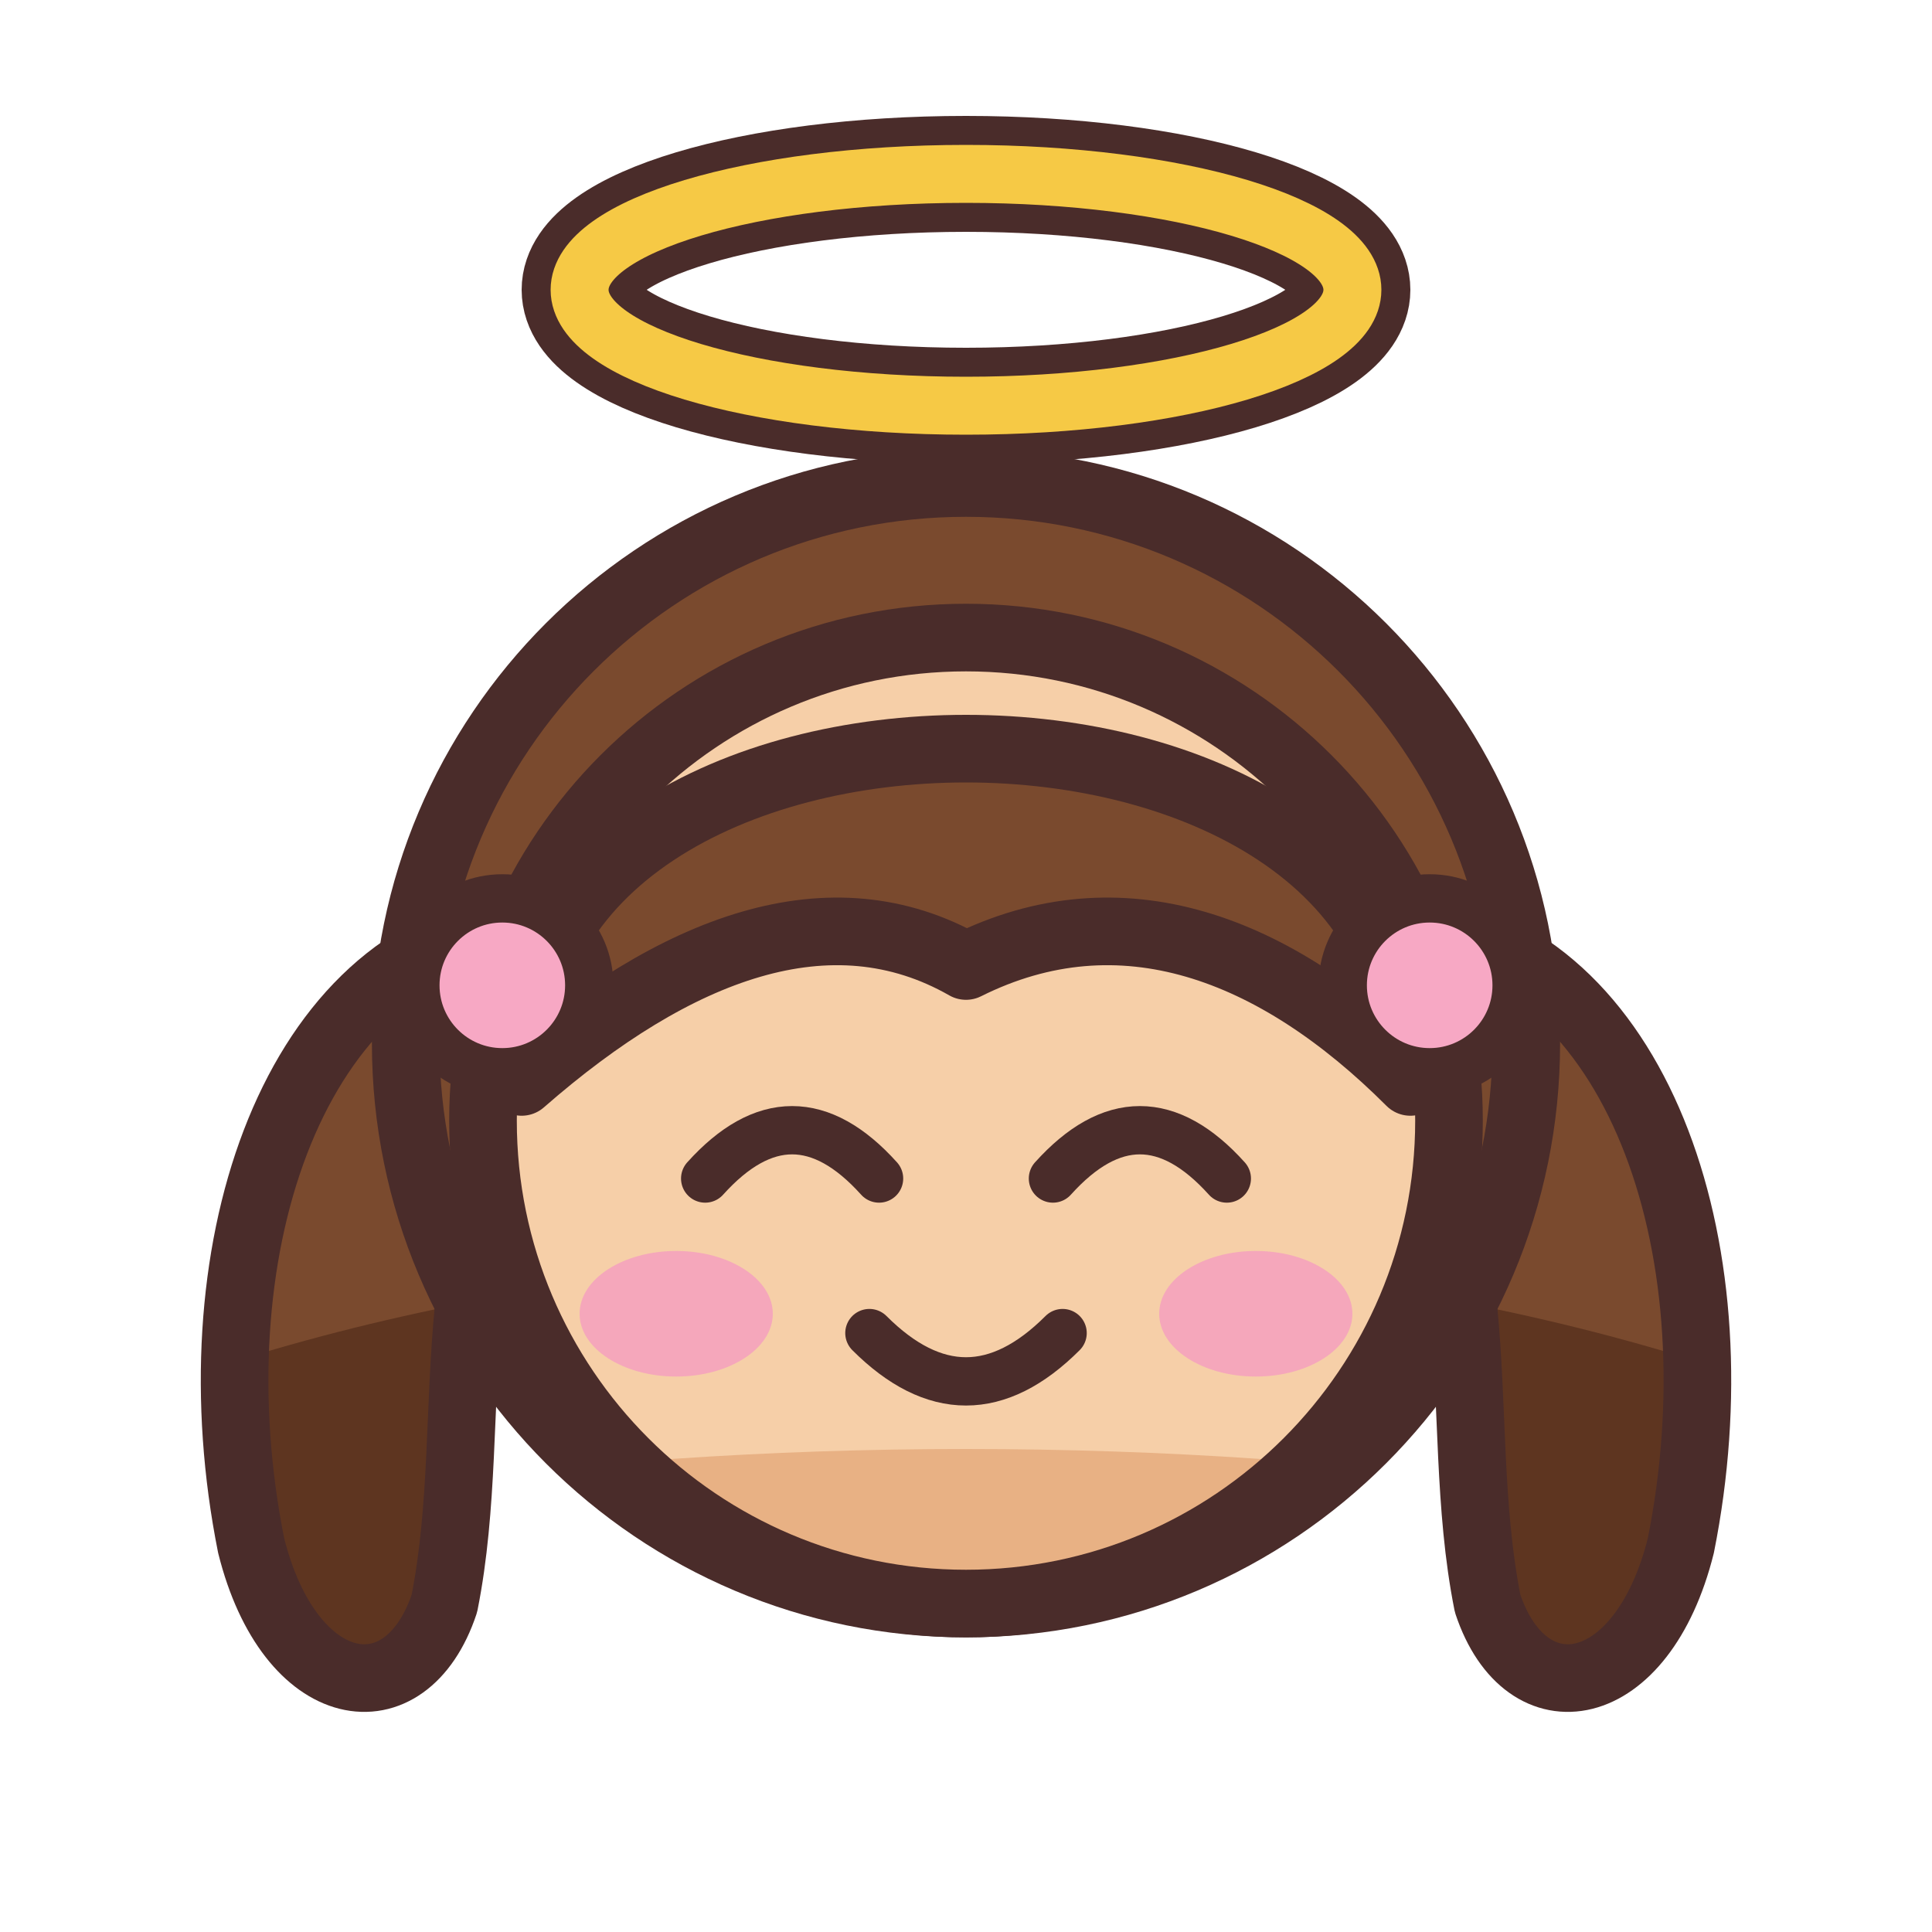
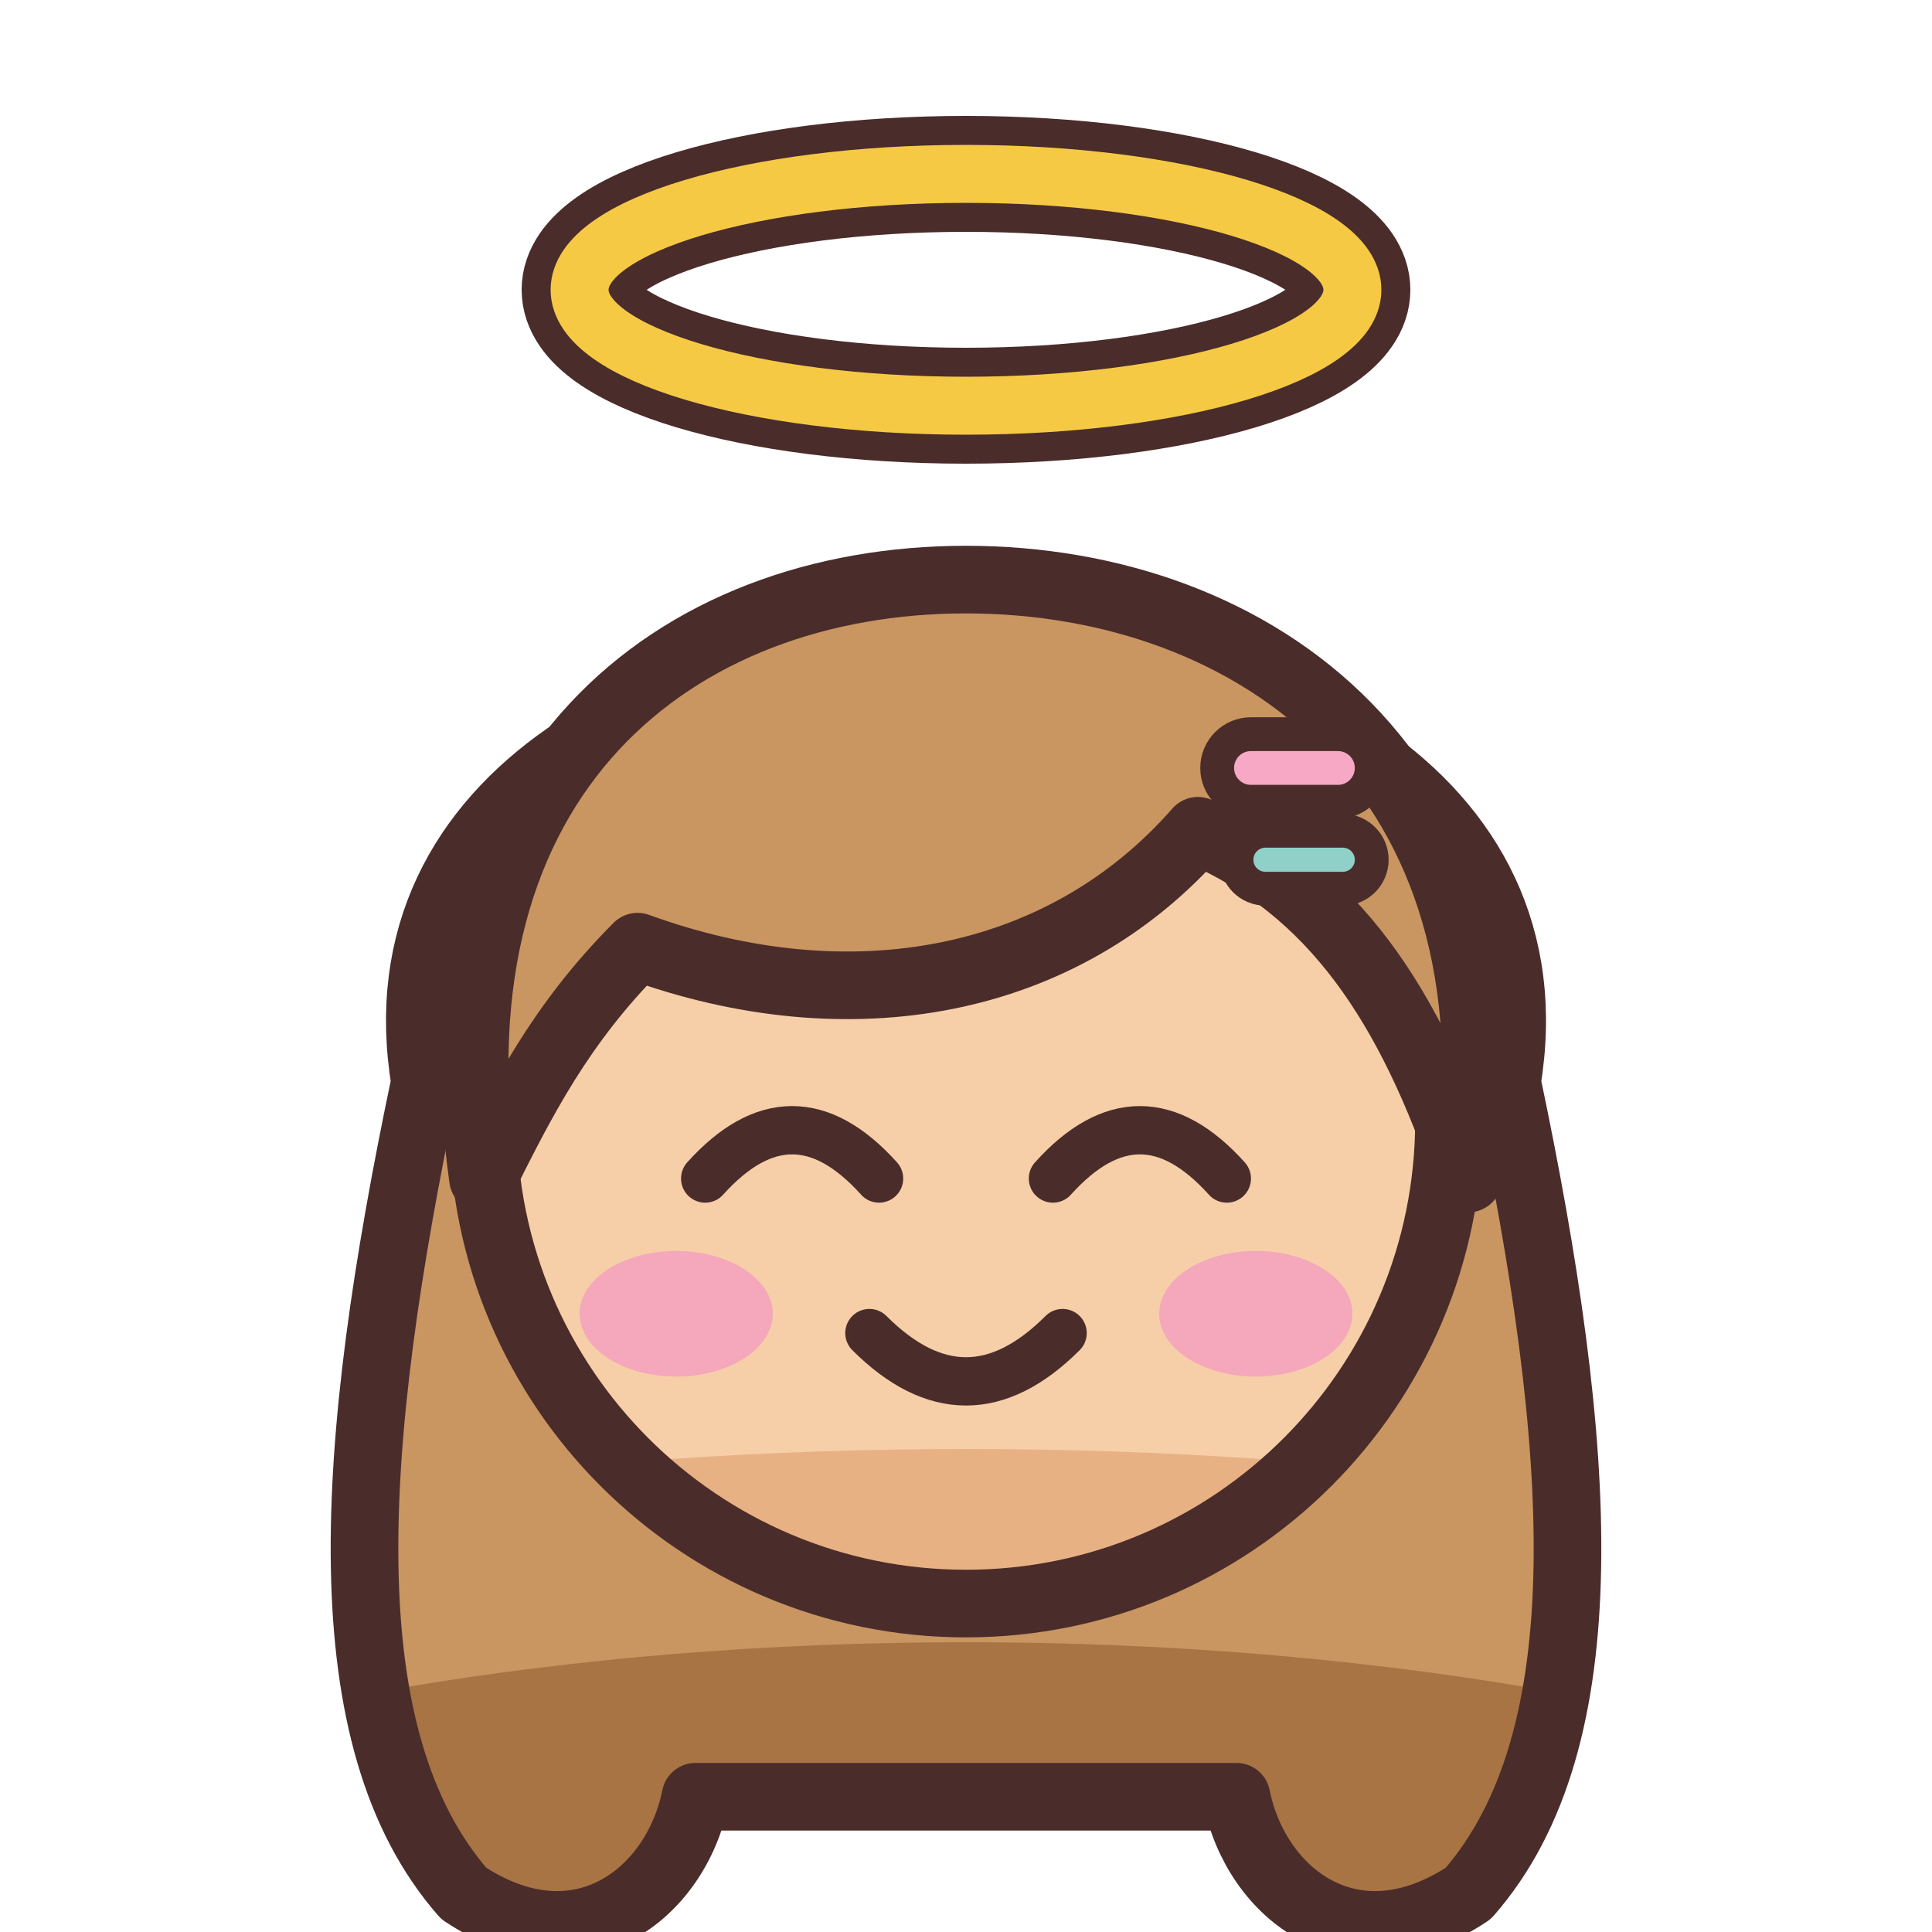
<svg xmlns="http://www.w3.org/2000/svg" viewBox="0 0 200 200">
-   <clipPath id="k595">
+   <clipPath id="k111">
    <path d="M60 28 a40 12 0 1 0 80 0 a40 12 0 1 0 -80 0Z" />
  </clipPath>
  <path d="M60 28 a40 12 0 1 0 80 0 a40 12 0 1 0 -80 0Z" fill="none" />
  <path d="M60 28 a40 12 0 1 0 80 0 a40 12 0 1 0 -80 0Z" fill="none" stroke="#4A2C2A" stroke-width="0" stroke-linejoin="round" />
  <path d="M60 30 a40 12 0 1 0 80 0 a40 12 0 1 0 -80 0Z" fill="none" stroke="#4A2C2A" stroke-width="12" stroke-linecap="round" stroke-linejoin="round" />
  <path d="M60 30 a40 12 0 1 0 80 0 a40 12 0 1 0 -80 0Z" fill="none" stroke="#F6C945" stroke-width="6" stroke-linecap="round" stroke-linejoin="round" />
-   <clipPath id="k596">
-     <path d="M52 96 C30 100 20 130 26 160 C30 176 42 178 46 166 C50 146 44 124 60 108Z" />
+   <clipPath id="k112">
+     <path d="M44 112 C34 52 166 52 156 112 C164 150 166 180 152 196 C140 204 130 196 128 186 L72 186 C70 196 60 204 48 196 C34 180 36 150 44 112Z" />
  </clipPath>
-   <path d="M52 96 C30 100 20 130 26 160 C30 176 42 178 46 166 C50 146 44 124 60 108Z" fill="#7A4A2E" />
-   <g clip-path="url(#k596)">
-     <ellipse cx="100" cy="210" rx="150" ry="80" fill="#5E3520" />
+   <path d="M44 112 C34 52 166 52 156 112 C164 150 166 180 152 196 C140 204 130 196 128 186 L72 186 C70 196 60 204 48 196 C34 180 36 150 44 112Z" fill="#C99561" />
+   <g clip-path="url(#k112)">
+     <ellipse cx="100" cy="230" rx="150" ry="60" fill="#A87444" />
  </g>
-   <path d="M52 96 C30 100 20 130 26 160 C30 176 42 178 46 166 C50 146 44 124 60 108Z" fill="none" stroke="#4A2C2A" stroke-width="7" stroke-linejoin="round" />
-   <clipPath id="k597">
-     <path d="M148 96 C170 100 180 130 174 160 C170 176 158 178 154 166 C150 146 156 124 140 108Z" />
-   </clipPath>
-   <path d="M148 96 C170 100 180 130 174 160 C170 176 158 178 154 166 C150 146 156 124 140 108Z" fill="#7A4A2E" />
-   <g clip-path="url(#k597)">
-     <ellipse cx="100" cy="210" rx="150" ry="80" fill="#5E3520" />
-   </g>
-   <path d="M148 96 C170 100 180 130 174 160 C170 176 158 178 154 166 C150 146 156 124 140 108Z" fill="none" stroke="#4A2C2A" stroke-width="7" stroke-linejoin="round" />
-   <clipPath id="k598">
-     <path d="M42 108 a58 58 0 1 0 116 0 a58 58 0 1 0 -116 0Z" />
-   </clipPath>
-   <path d="M42 108 a58 58 0 1 0 116 0 a58 58 0 1 0 -116 0Z" fill="#7A4A2E" />
-   <g clip-path="url(#k598)">
-     <ellipse cx="100" cy="210" rx="150" ry="80" fill="#5E3520" />
-   </g>
-   <path d="M42 108 a58 58 0 1 0 116 0 a58 58 0 1 0 -116 0Z" fill="none" stroke="#4A2C2A" stroke-width="7" stroke-linejoin="round" />
-   <clipPath id="k608">
+   <path d="M44 112 C34 52 166 52 156 112 C164 150 166 180 152 196 C140 204 130 196 128 186 L72 186 C70 196 60 204 48 196 C34 180 36 150 44 112Z" fill="none" stroke="#4A2C2A" stroke-width="7" stroke-linejoin="round" />
+   <clipPath id="k122">
    <path d="M50 116 a50 50 0 1 0 100 0 a50 50 0 1 0 -100 0Z" />
  </clipPath>
  <path d="M50 116 a50 50 0 1 0 100 0 a50 50 0 1 0 -100 0Z" fill="#F6CFA8" />
-   <g clip-path="url(#k608)">
+   <g clip-path="url(#k122)">
    <ellipse cx="100" cy="200" rx="150" ry="50" fill="#E8B184" />
  </g>
  <path d="M50 116 a50 50 0 1 0 100 0 a50 50 0 1 0 -100 0Z" fill="none" stroke="#4A2C2A" stroke-width="7" stroke-linejoin="round" />
-   <clipPath id="k602">
-     <path d="M54 112 C52 66 148 66 146 112 C132 98 116 92 100 100 C86 92 70 98 54 112Z" />
+   <clipPath id="k116">
+     <path d="M50 122 C44 80 70 60 100 60 C130 60 158 80 152 122 C146 104 138 92 124 86 C110 102 88 106 66 98 C58 106 54 114 50 122Z" />
  </clipPath>
-   <path d="M54 112 C52 66 148 66 146 112 C132 98 116 92 100 100 C86 92 70 98 54 112Z" fill="#7A4A2E" />
-   <g clip-path="url(#k602)">
-     <ellipse cx="100" cy="120" rx="150" ry="16" fill="#5E3520" />
+   <path d="M50 122 C44 80 70 60 100 60 C130 60 158 80 152 122 C146 104 138 92 124 86 C110 102 88 106 66 98 C58 106 54 114 50 122Z" fill="#C99561" />
+   <g clip-path="url(#k116)">
+     <ellipse cx="100" cy="130" rx="150" ry="16" fill="#A87444" />
  </g>
-   <path d="M54 112 C52 66 148 66 146 112 C132 98 116 92 100 100 C86 92 70 98 54 112Z" fill="none" stroke="#4A2C2A" stroke-width="7" stroke-linejoin="round" />
-   <clipPath id="k603">
-     <path d="M43 102 a9 9 0 1 0 18 0 a9 9 0 1 0 -18 0Z" />
+   <path d="M50 122 C44 80 70 60 100 60 C130 60 158 80 152 122 C146 104 138 92 124 86 C110 102 88 106 66 98 C58 106 54 114 50 122Z" fill="none" stroke="#4A2C2A" stroke-width="7" stroke-linejoin="round" />
+   <clipPath id="k117">
+     <path d="M129.5 76 h9.0 a3.5 3.5 0 0 1 3.5 3.5 v0.0 a3.5 3.5 0 0 1 -3.5 3.5 h-9.0 a3.5 3.5 0 0 1 -3.5 -3.5 v-0.0 a3.5 3.5 0 0 1 3.5 -3.5Z" />
  </clipPath>
-   <path d="M43 102 a9 9 0 1 0 18 0 a9 9 0 1 0 -18 0Z" fill="#F7A8C4" />
-   <g clip-path="url(#k603)">
-     <ellipse cx="100" cy="210" rx="150" ry="80" fill="#E883A8" />
-   </g>
-   <path d="M43 102 a9 9 0 1 0 18 0 a9 9 0 1 0 -18 0Z" fill="none" stroke="#4A2C2A" stroke-width="5" stroke-linejoin="round" />
-   <clipPath id="k604">
-     <path d="M139 102 a9 9 0 1 0 18 0 a9 9 0 1 0 -18 0Z" />
+   <path d="M129.5 76 h9.0 a3.5 3.5 0 0 1 3.5 3.5 v0.0 a3.5 3.5 0 0 1 -3.5 3.5 h-9.0 a3.5 3.5 0 0 1 -3.5 -3.5 v-0.0 a3.5 3.5 0 0 1 3.5 -3.5Z" fill="#F7A8C4" />
+   <path d="M129.5 76 h9.0 a3.5 3.5 0 0 1 3.5 3.5 v0.0 a3.5 3.5 0 0 1 -3.5 3.5 h-9.0 a3.5 3.5 0 0 1 -3.5 -3.5 v-0.0 a3.5 3.5 0 0 1 3.5 -3.5Z" fill="none" stroke="#4A2C2A" stroke-width="3.5" stroke-linejoin="round" />
+   <clipPath id="k118">
+     <path d="M131 86 h8 a3 3 0 0 1 3 3 v0 a3 3 0 0 1 -3 3 h-8 a3 3 0 0 1 -3 -3 v0 a3 3 0 0 1 3 -3Z" />
  </clipPath>
-   <path d="M139 102 a9 9 0 1 0 18 0 a9 9 0 1 0 -18 0Z" fill="#F7A8C4" />
-   <g clip-path="url(#k604)">
-     <ellipse cx="100" cy="210" rx="150" ry="80" fill="#E883A8" />
-   </g>
-   <path d="M139 102 a9 9 0 1 0 18 0 a9 9 0 1 0 -18 0Z" fill="none" stroke="#4A2C2A" stroke-width="5" stroke-linejoin="round" />
+   <path d="M131 86 h8 a3 3 0 0 1 3 3 v0 a3 3 0 0 1 -3 3 h-8 a3 3 0 0 1 -3 -3 v0 a3 3 0 0 1 3 -3Z" fill="#8FD0C8" />
+   <path d="M131 86 h8 a3 3 0 0 1 3 3 v0 a3 3 0 0 1 -3 3 h-8 a3 3 0 0 1 -3 -3 v0 a3 3 0 0 1 3 -3Z" fill="none" stroke="#4A2C2A" stroke-width="3.5" stroke-linejoin="round" />
  <path d="M73 122 Q82 112 91 122" fill="none" stroke="#4A2C2A" stroke-width="5" stroke-linecap="round" stroke-linejoin="round" />
  <path d="M109 122 Q118 112 127 122" fill="none" stroke="#4A2C2A" stroke-width="5" stroke-linecap="round" stroke-linejoin="round" />
  <ellipse cx="70" cy="136" rx="10" ry="6.5" fill="#F49AC1" opacity=".75" />
  <ellipse cx="130" cy="136" rx="10" ry="6.5" fill="#F49AC1" opacity=".75" />
  <path d="M90 138 Q100 148 110 138" fill="none" stroke="#4A2C2A" stroke-width="5" stroke-linecap="round" stroke-linejoin="round" />
</svg>
